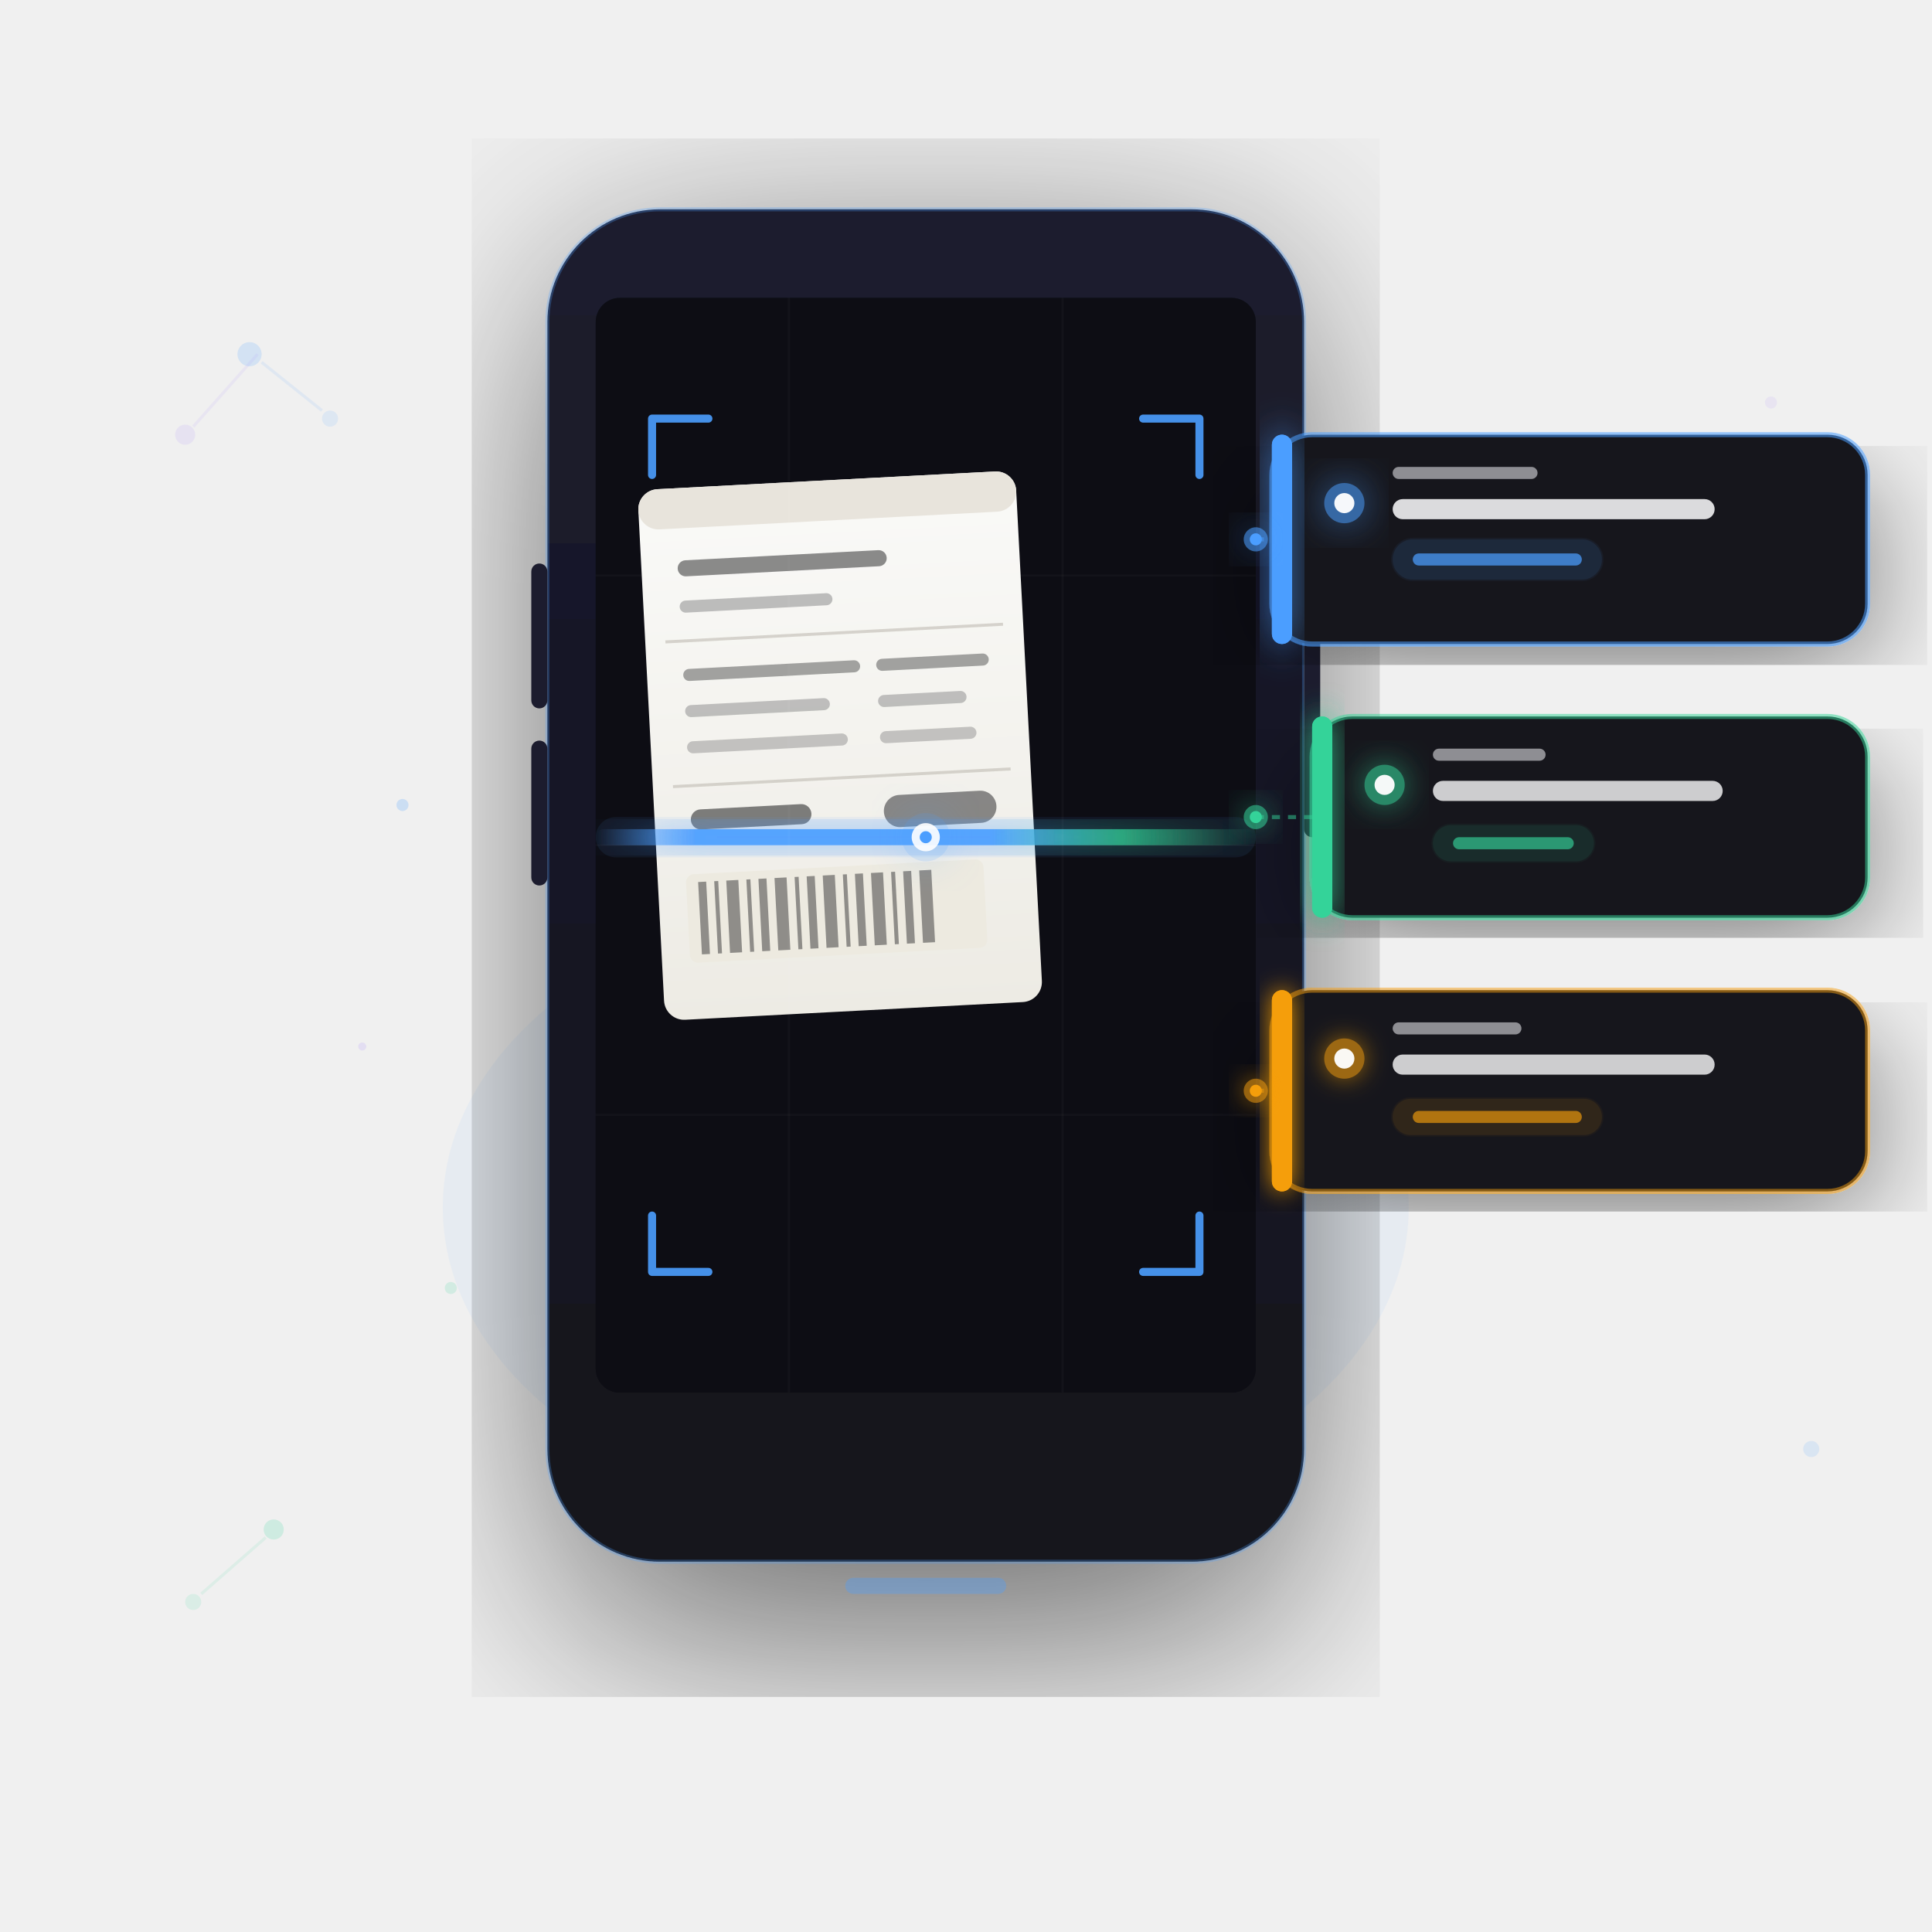
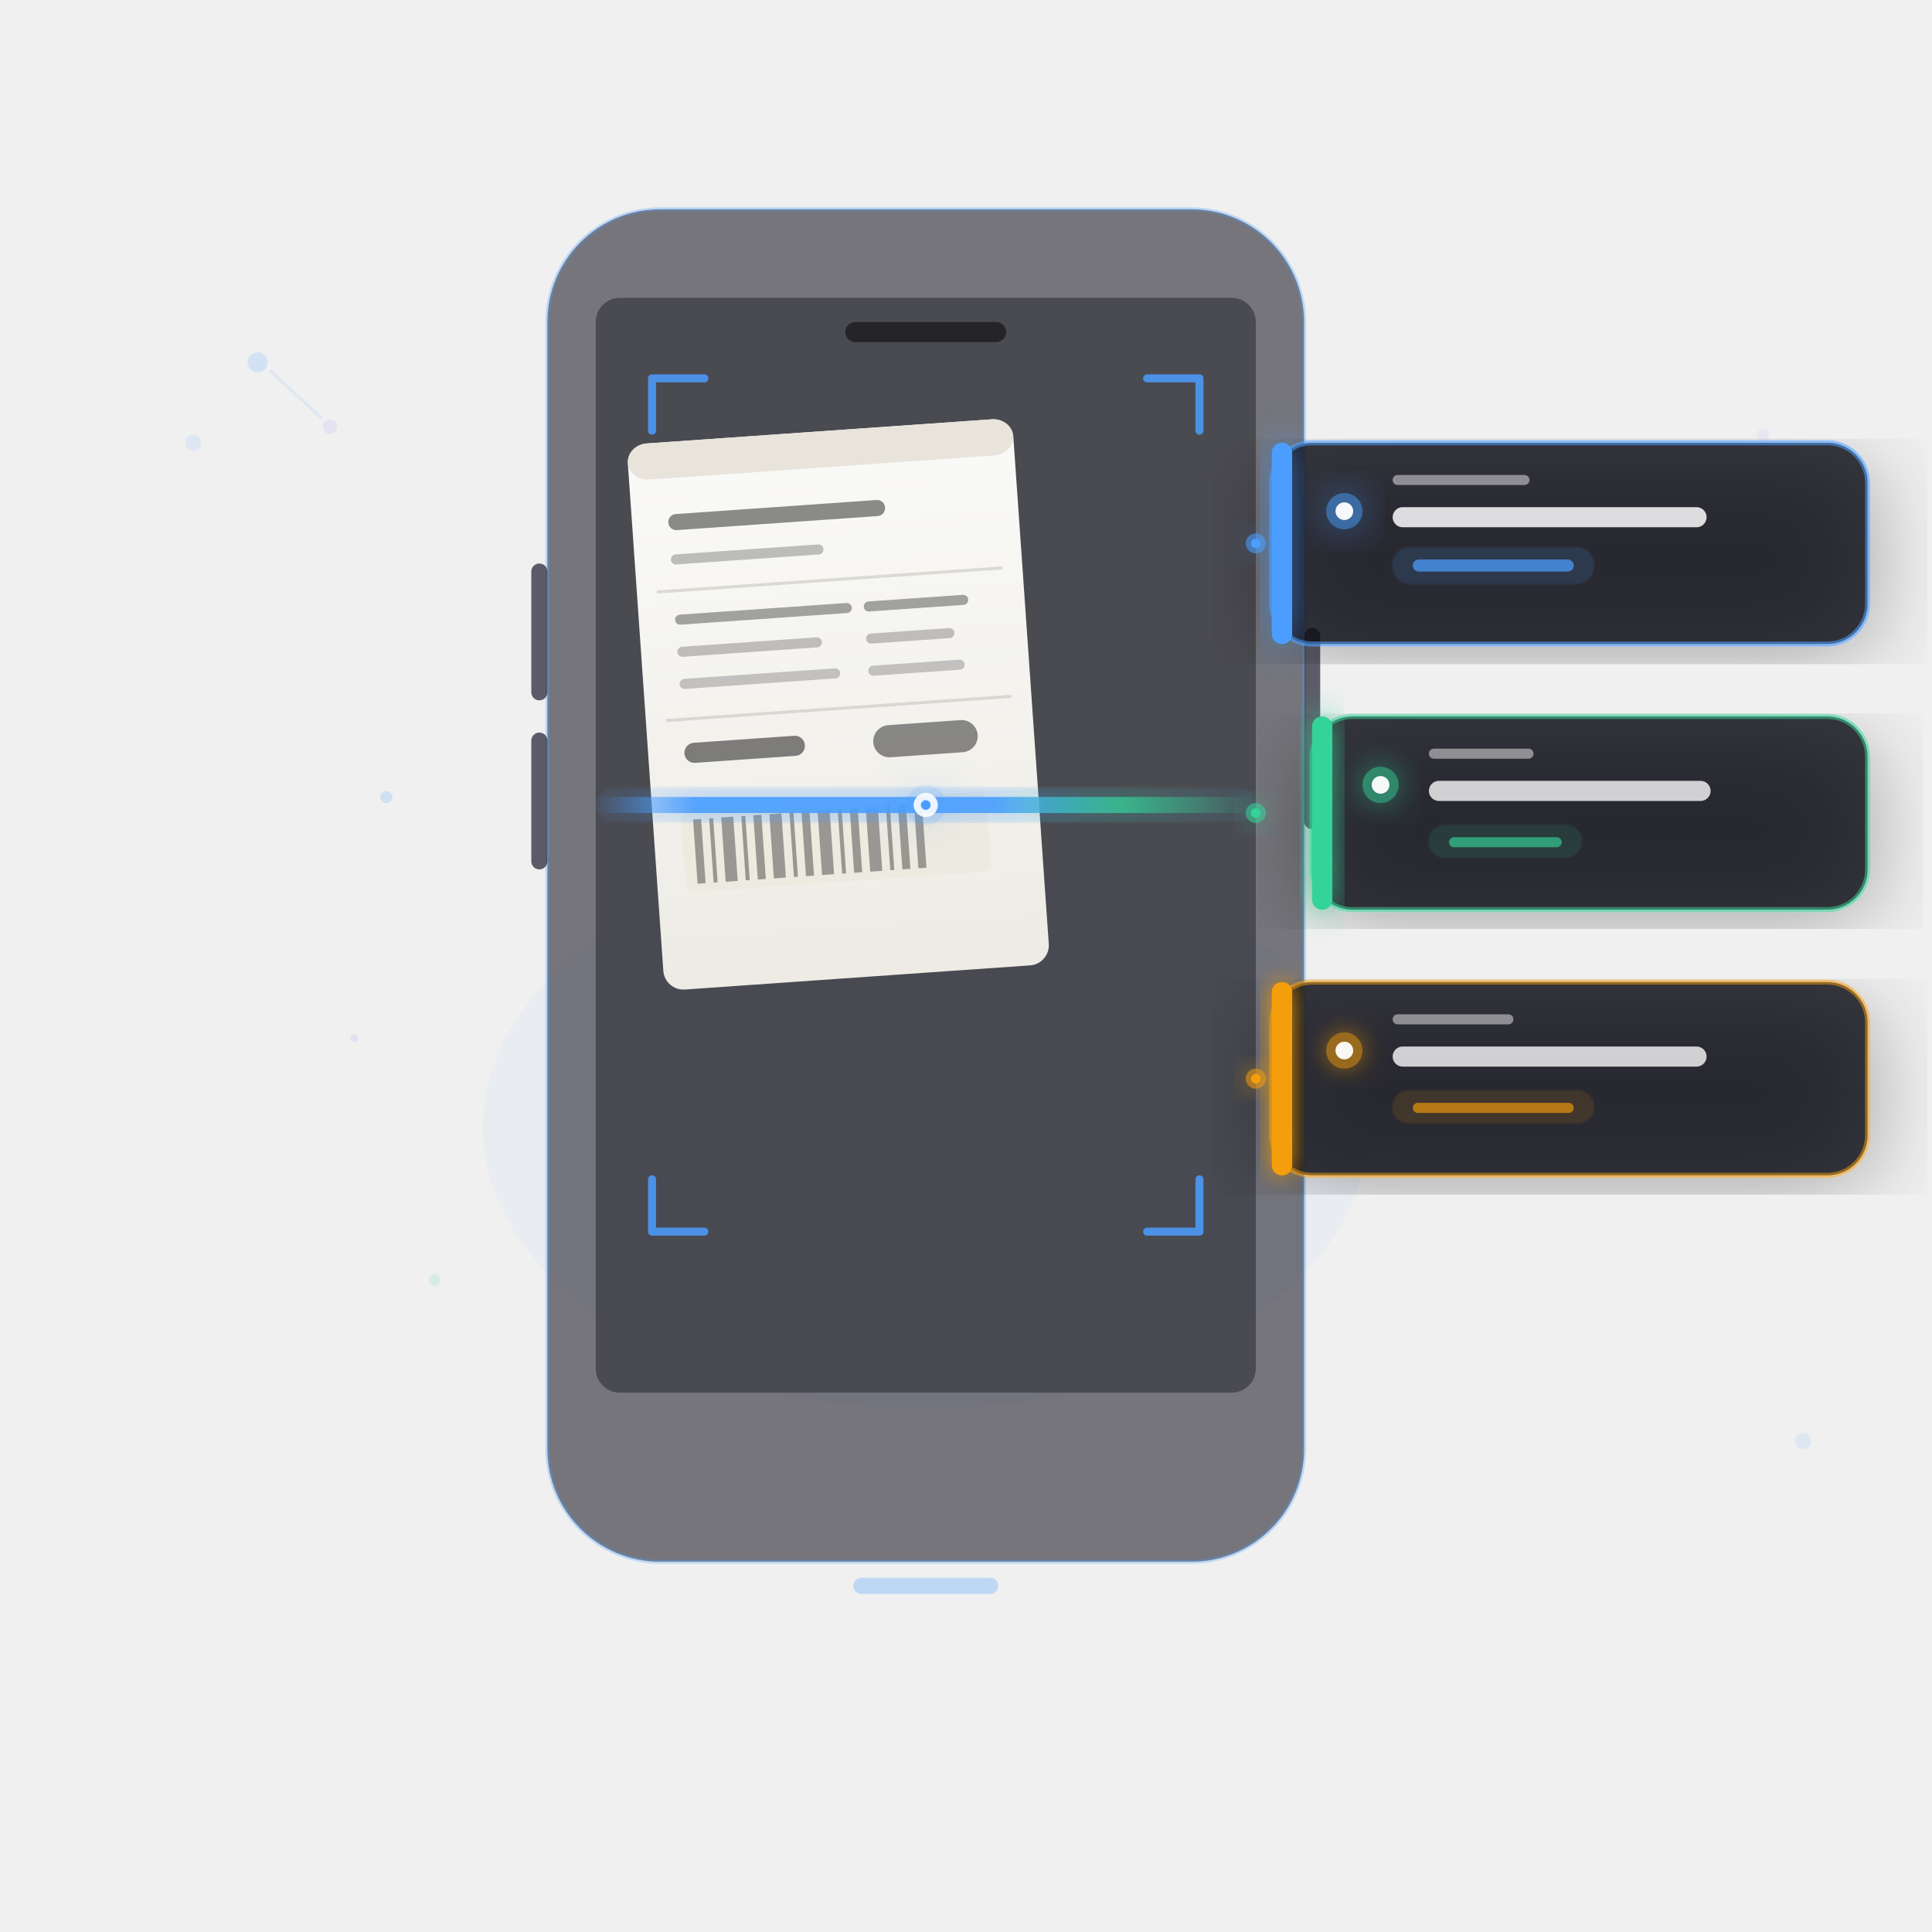
<svg xmlns="http://www.w3.org/2000/svg" viewBox="0 0 480 480" width="100%" height="100%">
  <defs>
    <linearGradient id="scan_h" x1="0" y1="0" x2="1" y2="0">
      <stop offset="0%" stop-color="#4B9EFF" stop-opacity="0" />
      <stop offset="15%" stop-color="#4B9EFF" stop-opacity="0.9" />
      <stop offset="60%" stop-color="#4B9EFF" stop-opacity="0.9" />
      <stop offset="80%" stop-color="#34D399" stop-opacity="0.7" />
      <stop offset="100%" stop-color="#34D399" stop-opacity="0" />
-     </linearGradient>
-     <linearGradient id="phone_body" x1="0" y1="0" x2="0" y2="1">
-       <stop offset="0%" stop-color="#1C1C2E" />
-       <stop offset="100%" stop-color="#12121C" />
-     </linearGradient>
-     <linearGradient id="screen_bg" x1="0" y1="0" x2="0" y2="1">
-       <stop offset="0%" stop-color="#111827" />
-       <stop offset="100%" stop-color="#0D0D14" />
    </linearGradient>
    <linearGradient id="receipt_grad" x1="0" y1="0" x2="0" y2="1">
      <stop offset="0%" stop-color="#FAFAF8" />
      <stop offset="100%" stop-color="#EDEBE4" />
    </linearGradient>
    <filter id="gBlue" x="-60%" y="-60%" width="220%" height="220%">
      <feGaussianBlur in="SourceGraphic" stdDeviation="5" result="b" />
      <feMerge>
        <feMergeNode in="b" />
        <feMergeNode in="SourceGraphic" />
      </feMerge>
    </filter>
    <filter id="gGreen" x="-60%" y="-60%" width="220%" height="220%">
      <feGaussianBlur in="SourceGraphic" stdDeviation="4" result="b" />
      <feMerge>
        <feMergeNode in="b" />
        <feMergeNode in="SourceGraphic" />
      </feMerge>
    </filter>
    <filter id="gAmber" x="-60%" y="-60%" width="220%" height="220%">
      <feGaussianBlur in="SourceGraphic" stdDeviation="3" result="b" />
      <feMerge>
        <feMergeNode in="b" />
        <feMergeNode in="SourceGraphic" />
      </feMerge>
    </filter>
    <filter id="cardShadow">
-       <feDropShadow dx="0" dy="8" stdDeviation="16" flood-color="#000" flood-opacity="0.5" />
-     </filter>
-     <filter id="phoneShadow">
-       <feDropShadow dx="0" dy="16" stdDeviation="32" flood-color="#000" flood-opacity="0.6" />
+       <feDropShadow dx="0" dy="4" stdDeviation="12" flood-color="#000" flood-opacity="0.4" />
    </filter>
    <clipPath id="screenClip">
      <rect x="148" y="74" width="164" height="272" rx="6" />
    </clipPath>
  </defs>
-   <ellipse cx="230" cy="300" rx="120" ry="80" fill="#4B9EFF" opacity="0.06" />
-   <ellipse cx="230" cy="280" rx="80" ry="50" fill="#4B9EFF" opacity="0.04" />
-   <g filter="url(#phoneShadow)">
-     <rect x="136" y="52" width="188" height="336" rx="28" fill="url(#phone_body)" />
-   </g>
-   <rect x="136" y="52" width="188" height="336" rx="28" fill="none" stroke="#4B9EFF" stroke-width="1" stroke-opacity="0.28" />
-   <rect x="132" y="140" width="4" height="36" rx="2" fill="#1C1C2E" />
-   <rect x="132" y="184" width="4" height="36" rx="2" fill="#1C1C2E" />
-   <rect x="324" y="156" width="4" height="52" rx="2" fill="#1C1C2E" />
-   <rect x="148" y="74" width="164" height="272" rx="6" fill="url(#screen_bg)" />
-   <rect x="208" y="80" width="44" height="6" rx="3" fill="#0A0A14" />
-   <circle cx="248" cy="83" r="3" fill="#0A0A14" />
+   <ellipse cx="230" cy="280" rx="110" ry="70" fill="#4B9EFF" opacity="0.05" />
+   <rect x="136" y="52" width="188" height="336" rx="28" fill="rgba(18,18,28,0.55)" stroke="#4B9EFF" stroke-width="1" stroke-opacity="0.30" />
+   <rect x="132" y="140" width="4" height="34" rx="2" fill="#1C1C2E" opacity="0.7" />
+   <rect x="132" y="182" width="4" height="34" rx="2" fill="#1C1C2E" opacity="0.7" />
+   <rect x="324" y="156" width="4" height="50" rx="2" fill="#1C1C2E" opacity="0.7" />
+   <rect x="148" y="74" width="164" height="272" rx="6" fill="rgba(10,10,18,0.40)" />
+   <rect x="210" y="80" width="40" height="5" rx="2.5" fill="rgba(0,0,0,0.5)" />
  <g clip-path="url(#screenClip)">
-     <rect x="148" y="74" width="164" height="272" fill="#0D0D14" />
-     <g transform="rotate(-3, 195, 210)">
-       <rect x="163" y="120" width="94" height="132" rx="5" fill="url(#receipt_grad)" />
-       <rect x="163" y="120" width="94" height="10" rx="5" fill="#E8E4DC" />
-       <rect x="172" y="138" width="52" height="4" rx="2" fill="#1C1C1E" opacity="0.5" />
-       <rect x="172" y="148" width="38" height="3" rx="1.5" fill="#636366" opacity="0.4" />
-       <line x1="168" y1="158" x2="252" y2="158" stroke="#C0BBB2" stroke-width="0.75" opacity="0.6" />
-       <rect x="172" y="165" width="44" height="3" rx="1.5" fill="#3A3A3C" opacity="0.45" />
-       <rect x="220" y="165" width="28" height="3" rx="1.5" fill="#3A3A3C" opacity="0.45" />
-       <rect x="172" y="174" width="36" height="3" rx="1.5" fill="#636366" opacity="0.38" />
-       <rect x="220" y="174" width="22" height="3" rx="1.5" fill="#636366" opacity="0.38" />
-       <rect x="172" y="183" width="40" height="3" rx="1.5" fill="#636366" opacity="0.35" />
-       <rect x="220" y="183" width="24" height="3" rx="1.5" fill="#636366" opacity="0.35" />
-       <line x1="168" y1="194" x2="252" y2="194" stroke="#C0BBB2" stroke-width="0.75" opacity="0.6" />
-       <rect x="172" y="200" width="30" height="5" rx="2.5" fill="#1C1C1E" opacity="0.55" />
-       <rect x="220" y="199" width="28" height="8" rx="4" fill="#1C1C1E" opacity="0.5" />
-       <rect x="170" y="216" width="74" height="22" rx="2" fill="#EDEAE0" />
-       <g fill="#1C1C1E" opacity="0.45">
-         <rect x="173" y="218" width="2" height="18" />
-         <rect x="177" y="218" width="1" height="18" />
-         <rect x="180" y="218" width="3" height="18" />
-         <rect x="185" y="218" width="1" height="18" />
-         <rect x="188" y="218" width="2" height="18" />
-         <rect x="192" y="218" width="3" height="18" />
-         <rect x="197" y="218" width="1" height="18" />
-         <rect x="200" y="218" width="2" height="18" />
-         <rect x="204" y="218" width="3" height="18" />
-         <rect x="209" y="218" width="1" height="18" />
-         <rect x="212" y="218" width="2" height="18" />
-         <rect x="216" y="218" width="3" height="18" />
-         <rect x="221" y="218" width="1" height="18" />
-         <rect x="224" y="218" width="2" height="18" />
-         <rect x="228" y="218" width="3" height="18" />
+     <g transform="rotate(-4, 195, 200)">
+       <rect x="162" y="108" width="96" height="136" rx="5" fill="url(#receipt_grad)" />
+       <rect x="162" y="108" width="96" height="9" rx="5" fill="#E8E4DC" />
+       <rect x="171" y="126" width="54" height="4" rx="2" fill="#1C1C1E" opacity="0.5" />
+       <rect x="171" y="136" width="38" height="2.5" rx="1.25" fill="#636366" opacity="0.4" />
+       <line x1="167" y1="145" x2="253" y2="145" stroke="#C0BBB2" stroke-width="0.75" opacity="0.5" />
+       <rect x="171" y="151" width="44" height="2.5" rx="1.25" fill="#3A3A3C" opacity="0.45" />
+       <rect x="218" y="151" width="26" height="2.5" rx="1.25" fill="#3A3A3C" opacity="0.45" />
+       <rect x="171" y="159" width="36" height="2.5" rx="1.25" fill="#636366" opacity="0.38" />
+       <rect x="218" y="159" width="22" height="2.5" rx="1.25" fill="#636366" opacity="0.38" />
+       <rect x="171" y="167" width="40" height="2.5" rx="1.25" fill="#636366" opacity="0.35" />
+       <rect x="218" y="167" width="24" height="2.5" rx="1.25" fill="#636366" opacity="0.35" />
+       <line x1="167" y1="177" x2="253" y2="177" stroke="#C0BBB2" stroke-width="0.75" opacity="0.5" />
+       <rect x="171" y="183" width="30" height="5" rx="2.5" fill="#1C1C1E" opacity="0.55" />
+       <rect x="218" y="182" width="26" height="8" rx="4" fill="#1C1C1E" opacity="0.5" />
+       <rect x="169" y="200" width="76" height="20" rx="2" fill="#EDEAE0" />
+       <g fill="#1C1C1E" opacity="0.4">
+         <rect x="172" y="202" width="2" height="16" />
+         <rect x="176" y="202" width="1" height="16" />
+         <rect x="179" y="202" width="3" height="16" />
+         <rect x="184" y="202" width="1" height="16" />
+         <rect x="187" y="202" width="2" height="16" />
+         <rect x="191" y="202" width="3" height="16" />
+         <rect x="196" y="202" width="1" height="16" />
+         <rect x="199" y="202" width="2" height="16" />
+         <rect x="203" y="202" width="3" height="16" />
+         <rect x="208" y="202" width="1" height="16" />
+         <rect x="211" y="202" width="2" height="16" />
+         <rect x="215" y="202" width="3" height="16" />
+         <rect x="220" y="202" width="1" height="16" />
+         <rect x="223" y="202" width="2" height="16" />
+         <rect x="227" y="202" width="2" height="16" />
      </g>
    </g>
-     <rect x="148" y="203" width="164" height="10" rx="5" fill="#4B9EFF" opacity="0.08" />
-     <rect x="148" y="206" width="164" height="4" rx="2" fill="url(#scan_h)" filter="url(#gBlue)" />
-     <circle cx="230" cy="208" r="6" fill="#4B9EFF" opacity="0.2" filter="url(#gBlue)" />
-     <circle cx="230" cy="208" r="3.5" fill="#FFFFFF" opacity="0.9" />
-     <circle cx="230" cy="208" r="1.5" fill="#4B9EFF" />
-     <g stroke="#4B9EFF" stroke-width="2" stroke-linecap="round" fill="none" opacity="0.9">
-       <path d="M162,104 v14 M162,104 h14" />
-       <path d="M298,104 v14 M298,104 h-14" />
-       <path d="M162,316 v-14 M162,316 h14" />
-       <path d="M298,316 v-14 M298,316 h-14" />
-     </g>
-     <g stroke="#FFF" stroke-opacity="0.025" stroke-width="0.5">
-       <line x1="148" y1="143" x2="312" y2="143" />
-       <line x1="148" y1="210" x2="312" y2="210" />
-       <line x1="148" y1="277" x2="312" y2="277" />
-       <line x1="196" y1="74" x2="196" y2="346" />
-       <line x1="264" y1="74" x2="264" y2="346" />
+     <rect x="148" y="196" width="164" height="8" rx="4" fill="#4B9EFF" opacity="0.06" />
+     <rect x="148" y="198" width="164" height="4" rx="2" fill="url(#scan_h)" filter="url(#gBlue)" />
+     <circle cx="230" cy="200" r="5" fill="#4B9EFF" opacity="0.18" filter="url(#gBlue)" />
+     <circle cx="230" cy="200" r="3" fill="#FFFFFF" opacity="0.88" />
+     <circle cx="230" cy="200" r="1.2" fill="#4B9EFF" />
+     <g stroke="#4B9EFF" stroke-width="2" stroke-linecap="round" fill="none" opacity="0.85">
+       <path d="M162,94 v13 M162,94 h13" />
+       <path d="M298,94 v13 M298,94 h-13" />
+       <path d="M162,306 v-13 M162,306 h13" />
+       <path d="M298,306 v-13 M298,306 h-13" />
    </g>
  </g>
-   <rect x="210" y="392" width="40" height="4" rx="2" fill="#4B9EFF" opacity="0.35" />
+   <rect x="212" y="392" width="36" height="4" rx="2" fill="#4B9EFF" opacity="0.3" />
  <g filter="url(#cardShadow)">
-     <rect x="316" y="108" width="148" height="52" rx="10" fill="#17171D" stroke="#4B9EFF" stroke-width="1.25" stroke-opacity="0.55" />
+     <rect x="316" y="110" width="148" height="50" rx="10" fill="rgba(17,17,25,0.82)" stroke="#4B9EFF" stroke-width="1.25" stroke-opacity="0.55" />
  </g>
-   <rect x="316" y="108" width="5" height="52" rx="2.5" fill="#4B9EFF" filter="url(#gBlue)" />
-   <rect x="316" y="108" width="5" height="52" rx="2.5" fill="#4B9EFF" />
-   <circle cx="334" cy="125" r="5" fill="#4B9EFF" opacity="0.6" filter="url(#gBlue)" />
-   <circle cx="334" cy="125" r="2.5" fill="#FFFFFF" opacity="0.95" />
-   <rect x="346" y="116" width="36" height="3" rx="1.5" fill="#8E8E93" />
-   <rect x="346" y="124" width="80" height="5" rx="2.5" fill="#F5F5F7" opacity="0.88" />
-   <rect x="346" y="134" width="52" height="10" rx="5" fill="#4B9EFF" opacity="0.14" stroke="#4B9EFF" stroke-opacity="0.38" stroke-width="0.75" />
-   <rect x="351" y="137.5" width="42" height="3" rx="1.5" fill="#4B9EFF" opacity="0.72" />
+   <rect x="316" y="110" width="5" height="50" rx="2.5" fill="#4B9EFF" filter="url(#gBlue)" />
+   <rect x="316" y="110" width="5" height="50" rx="2.5" fill="#4B9EFF" />
+   <circle cx="334" cy="127" r="4.5" fill="#4B9EFF" opacity="0.55" filter="url(#gBlue)" />
+   <circle cx="334" cy="127" r="2.2" fill="#FFFFFF" opacity="0.95" />
+   <rect x="346" y="118" width="34" height="2.5" rx="1.25" fill="#8E8E93" />
+   <rect x="346" y="126" width="78" height="5" rx="2.5" fill="#F5F5F7" opacity="0.88" />
+   <rect x="346" y="136" width="50" height="9" rx="4.5" fill="#4B9EFF" opacity="0.14" stroke="#4B9EFF" stroke-opacity="0.38" stroke-width="0.75" />
+   <rect x="351" y="139" width="40" height="3" rx="1.5" fill="#4B9EFF" opacity="0.72" />
  <g filter="url(#cardShadow)">
-     <rect x="326" y="178" width="138" height="50" rx="10" fill="#17171D" stroke="#34D399" stroke-width="1.25" stroke-opacity="0.52" />
+     <rect x="326" y="178" width="138" height="48" rx="10" fill="rgba(17,17,25,0.82)" stroke="#34D399" stroke-width="1.25" stroke-opacity="0.52" />
  </g>
-   <rect x="326" y="178" width="5" height="50" rx="2.5" fill="#34D399" filter="url(#gGreen)" />
-   <rect x="326" y="178" width="5" height="50" rx="2.5" fill="#34D399" />
-   <circle cx="344" cy="195" r="5" fill="#34D399" opacity="0.6" filter="url(#gGreen)" />
-   <circle cx="344" cy="195" r="2.5" fill="#FFFFFF" opacity="0.95" />
-   <rect x="356" y="186" width="28" height="3" rx="1.5" fill="#8E8E93" />
-   <rect x="356" y="194" width="72" height="5" rx="2.5" fill="#F5F5F7" opacity="0.82" />
-   <rect x="356" y="205" width="40" height="9" rx="4.5" fill="#34D399" opacity="0.12" stroke="#34D399" stroke-opacity="0.35" stroke-width="0.75" />
-   <rect x="361" y="208" width="30" height="3" rx="1.5" fill="#34D399" opacity="0.65" />
+   <rect x="326" y="178" width="5" height="48" rx="2.5" fill="#34D399" filter="url(#gGreen)" />
+   <rect x="326" y="178" width="5" height="48" rx="2.5" fill="#34D399" />
+   <circle cx="343" cy="195" r="4.5" fill="#34D399" opacity="0.55" filter="url(#gGreen)" />
+   <circle cx="343" cy="195" r="2.2" fill="#FFFFFF" opacity="0.95" />
+   <rect x="355" y="186" width="26" height="2.5" rx="1.25" fill="#8E8E93" />
+   <rect x="355" y="194" width="70" height="5" rx="2.5" fill="#F5F5F7" opacity="0.82" />
+   <rect x="355" y="205" width="38" height="8" rx="4" fill="#34D399" opacity="0.12" stroke="#34D399" stroke-opacity="0.35" stroke-width="0.75" />
+   <rect x="360" y="208" width="28" height="2.5" rx="1.25" fill="#34D399" opacity="0.65" />
  <g filter="url(#cardShadow)">
-     <rect x="316" y="246" width="148" height="50" rx="10" fill="#17171D" stroke="#F59E0B" stroke-width="1.25" stroke-opacity="0.50" />
+     <rect x="316" y="244" width="148" height="48" rx="10" fill="rgba(17,17,25,0.82)" stroke="#F59E0B" stroke-width="1.25" stroke-opacity="0.50" />
  </g>
-   <rect x="316" y="246" width="5" height="50" rx="2.5" fill="#F59E0B" filter="url(#gAmber)" />
-   <rect x="316" y="246" width="5" height="50" rx="2.5" fill="#F59E0B" />
-   <circle cx="334" cy="263" r="5" fill="#F59E0B" opacity="0.6" filter="url(#gAmber)" />
-   <circle cx="334" cy="263" r="2.5" fill="#FFFFFF" opacity="0.95" />
-   <rect x="346" y="254" width="32" height="3" rx="1.5" fill="#8E8E93" />
-   <rect x="346" y="262" width="80" height="5" rx="2.5" fill="#F5F5F7" opacity="0.82" />
-   <rect x="346" y="273" width="52" height="9" rx="4.5" fill="#F59E0B" opacity="0.12" stroke="#F59E0B" stroke-opacity="0.35" stroke-width="0.75" />
-   <rect x="351" y="276" width="42" height="3" rx="1.5" fill="#F59E0B" opacity="0.65" />
-   <circle cx="312" cy="134" r="3" fill="#4B9EFF" opacity="0.6" filter="url(#gBlue)" />
-   <circle cx="312" cy="134" r="1.5" fill="#4B9EFF" />
-   <line x1="312" y1="134" x2="316" y2="134" stroke="#4B9EFF" stroke-width="1" stroke-opacity="0.5" stroke-dasharray="2 2" />
-   <circle cx="312" cy="203" r="3" fill="#34D399" opacity="0.6" filter="url(#gGreen)" />
-   <circle cx="312" cy="203" r="1.5" fill="#34D399" />
-   <line x1="312" y1="203" x2="326" y2="203" stroke="#34D399" stroke-width="1" stroke-opacity="0.5" stroke-dasharray="2 2" />
-   <circle cx="312" cy="271" r="3" fill="#F59E0B" opacity="0.6" filter="url(#gAmber)" />
-   <circle cx="312" cy="271" r="1.5" fill="#F59E0B" />
-   <line x1="312" y1="271" x2="316" y2="271" stroke="#F59E0B" stroke-width="1" stroke-opacity="0.5" stroke-dasharray="2 2" />
-   <circle cx="62" cy="88" r="3" fill="#4B9EFF" opacity="0.18" />
-   <circle cx="82" cy="104" r="2" fill="#4B9EFF" opacity="0.12" />
-   <circle cx="46" cy="108" r="2.5" fill="#A78BFA" opacity="0.14" />
-   <line x1="65" y1="90" x2="80" y2="102" stroke="#4B9EFF" stroke-width="0.75" stroke-opacity="0.1" />
-   <line x1="64" y1="88" x2="48" y2="106" stroke="#A78BFA" stroke-width="0.75" stroke-opacity="0.1" />
-   <circle cx="68" cy="380" r="2.5" fill="#34D399" opacity="0.18" />
-   <circle cx="48" cy="398" r="2" fill="#34D399" opacity="0.12" />
-   <line x1="66" y1="382" x2="50" y2="396" stroke="#34D399" stroke-width="0.75" stroke-opacity="0.1" />
-   <circle cx="100" cy="200" r="1.5" fill="#4B9EFF" opacity="0.22" />
-   <circle cx="90" cy="260" r="1" fill="#A78BFA" opacity="0.18" />
-   <circle cx="112" cy="320" r="1.5" fill="#34D399" opacity="0.16" />
-   <circle cx="450" cy="360" r="2" fill="#4B9EFF" opacity="0.14" />
-   <circle cx="440" cy="100" r="1.5" fill="#A78BFA" opacity="0.12" />
+   <rect x="316" y="244" width="5" height="48" rx="2.5" fill="#F59E0B" filter="url(#gAmber)" />
+   <rect x="316" y="244" width="5" height="48" rx="2.5" fill="#F59E0B" />
+   <circle cx="334" cy="261" r="4.5" fill="#F59E0B" opacity="0.55" filter="url(#gAmber)" />
+   <circle cx="334" cy="261" r="2.2" fill="#FFFFFF" opacity="0.95" />
+   <rect x="346" y="252" width="30" height="2.5" rx="1.25" fill="#8E8E93" />
+   <rect x="346" y="260" width="78" height="5" rx="2.5" fill="#F5F5F7" opacity="0.82" />
+   <rect x="346" y="271" width="50" height="8" rx="4" fill="#F59E0B" opacity="0.12" stroke="#F59E0B" stroke-opacity="0.35" stroke-width="0.75" />
+   <rect x="351" y="274" width="40" height="2.5" rx="1.25" fill="#F59E0B" opacity="0.65" />
+   <circle cx="312" cy="135" r="2.5" fill="#4B9EFF" opacity="0.6" filter="url(#gBlue)" />
+   <circle cx="312" cy="135" r="1.2" fill="#4B9EFF" />
+   <circle cx="312" cy="202" r="2.5" fill="#34D399" opacity="0.6" filter="url(#gGreen)" />
+   <circle cx="312" cy="202" r="1.2" fill="#34D399" />
+   <circle cx="312" cy="268" r="2.5" fill="#F59E0B" opacity="0.6" filter="url(#gAmber)" />
+   <circle cx="312" cy="268" r="1.2" fill="#F59E0B" />
+   <circle cx="64" cy="90" r="2.5" fill="#4B9EFF" opacity="0.18" />
+   <circle cx="82" cy="106" r="1.8" fill="#A78BFA" opacity="0.14" />
+   <circle cx="48" cy="110" r="2" fill="#4B9EFF" opacity="0.12" />
+   <line x1="67" y1="92" x2="80" y2="104" stroke="#4B9EFF" stroke-width="0.75" stroke-opacity="0.1" />
+   <circle cx="96" cy="198" r="1.5" fill="#4B9EFF" opacity="0.20" />
+   <circle cx="88" cy="258" r="1" fill="#A78BFA" opacity="0.16" />
+   <circle cx="108" cy="318" r="1.5" fill="#34D399" opacity="0.14" />
+   <circle cx="448" cy="358" r="2" fill="#4B9EFF" opacity="0.12" />
+   <circle cx="438" cy="108" r="1.5" fill="#A78BFA" opacity="0.10" />
</svg>
